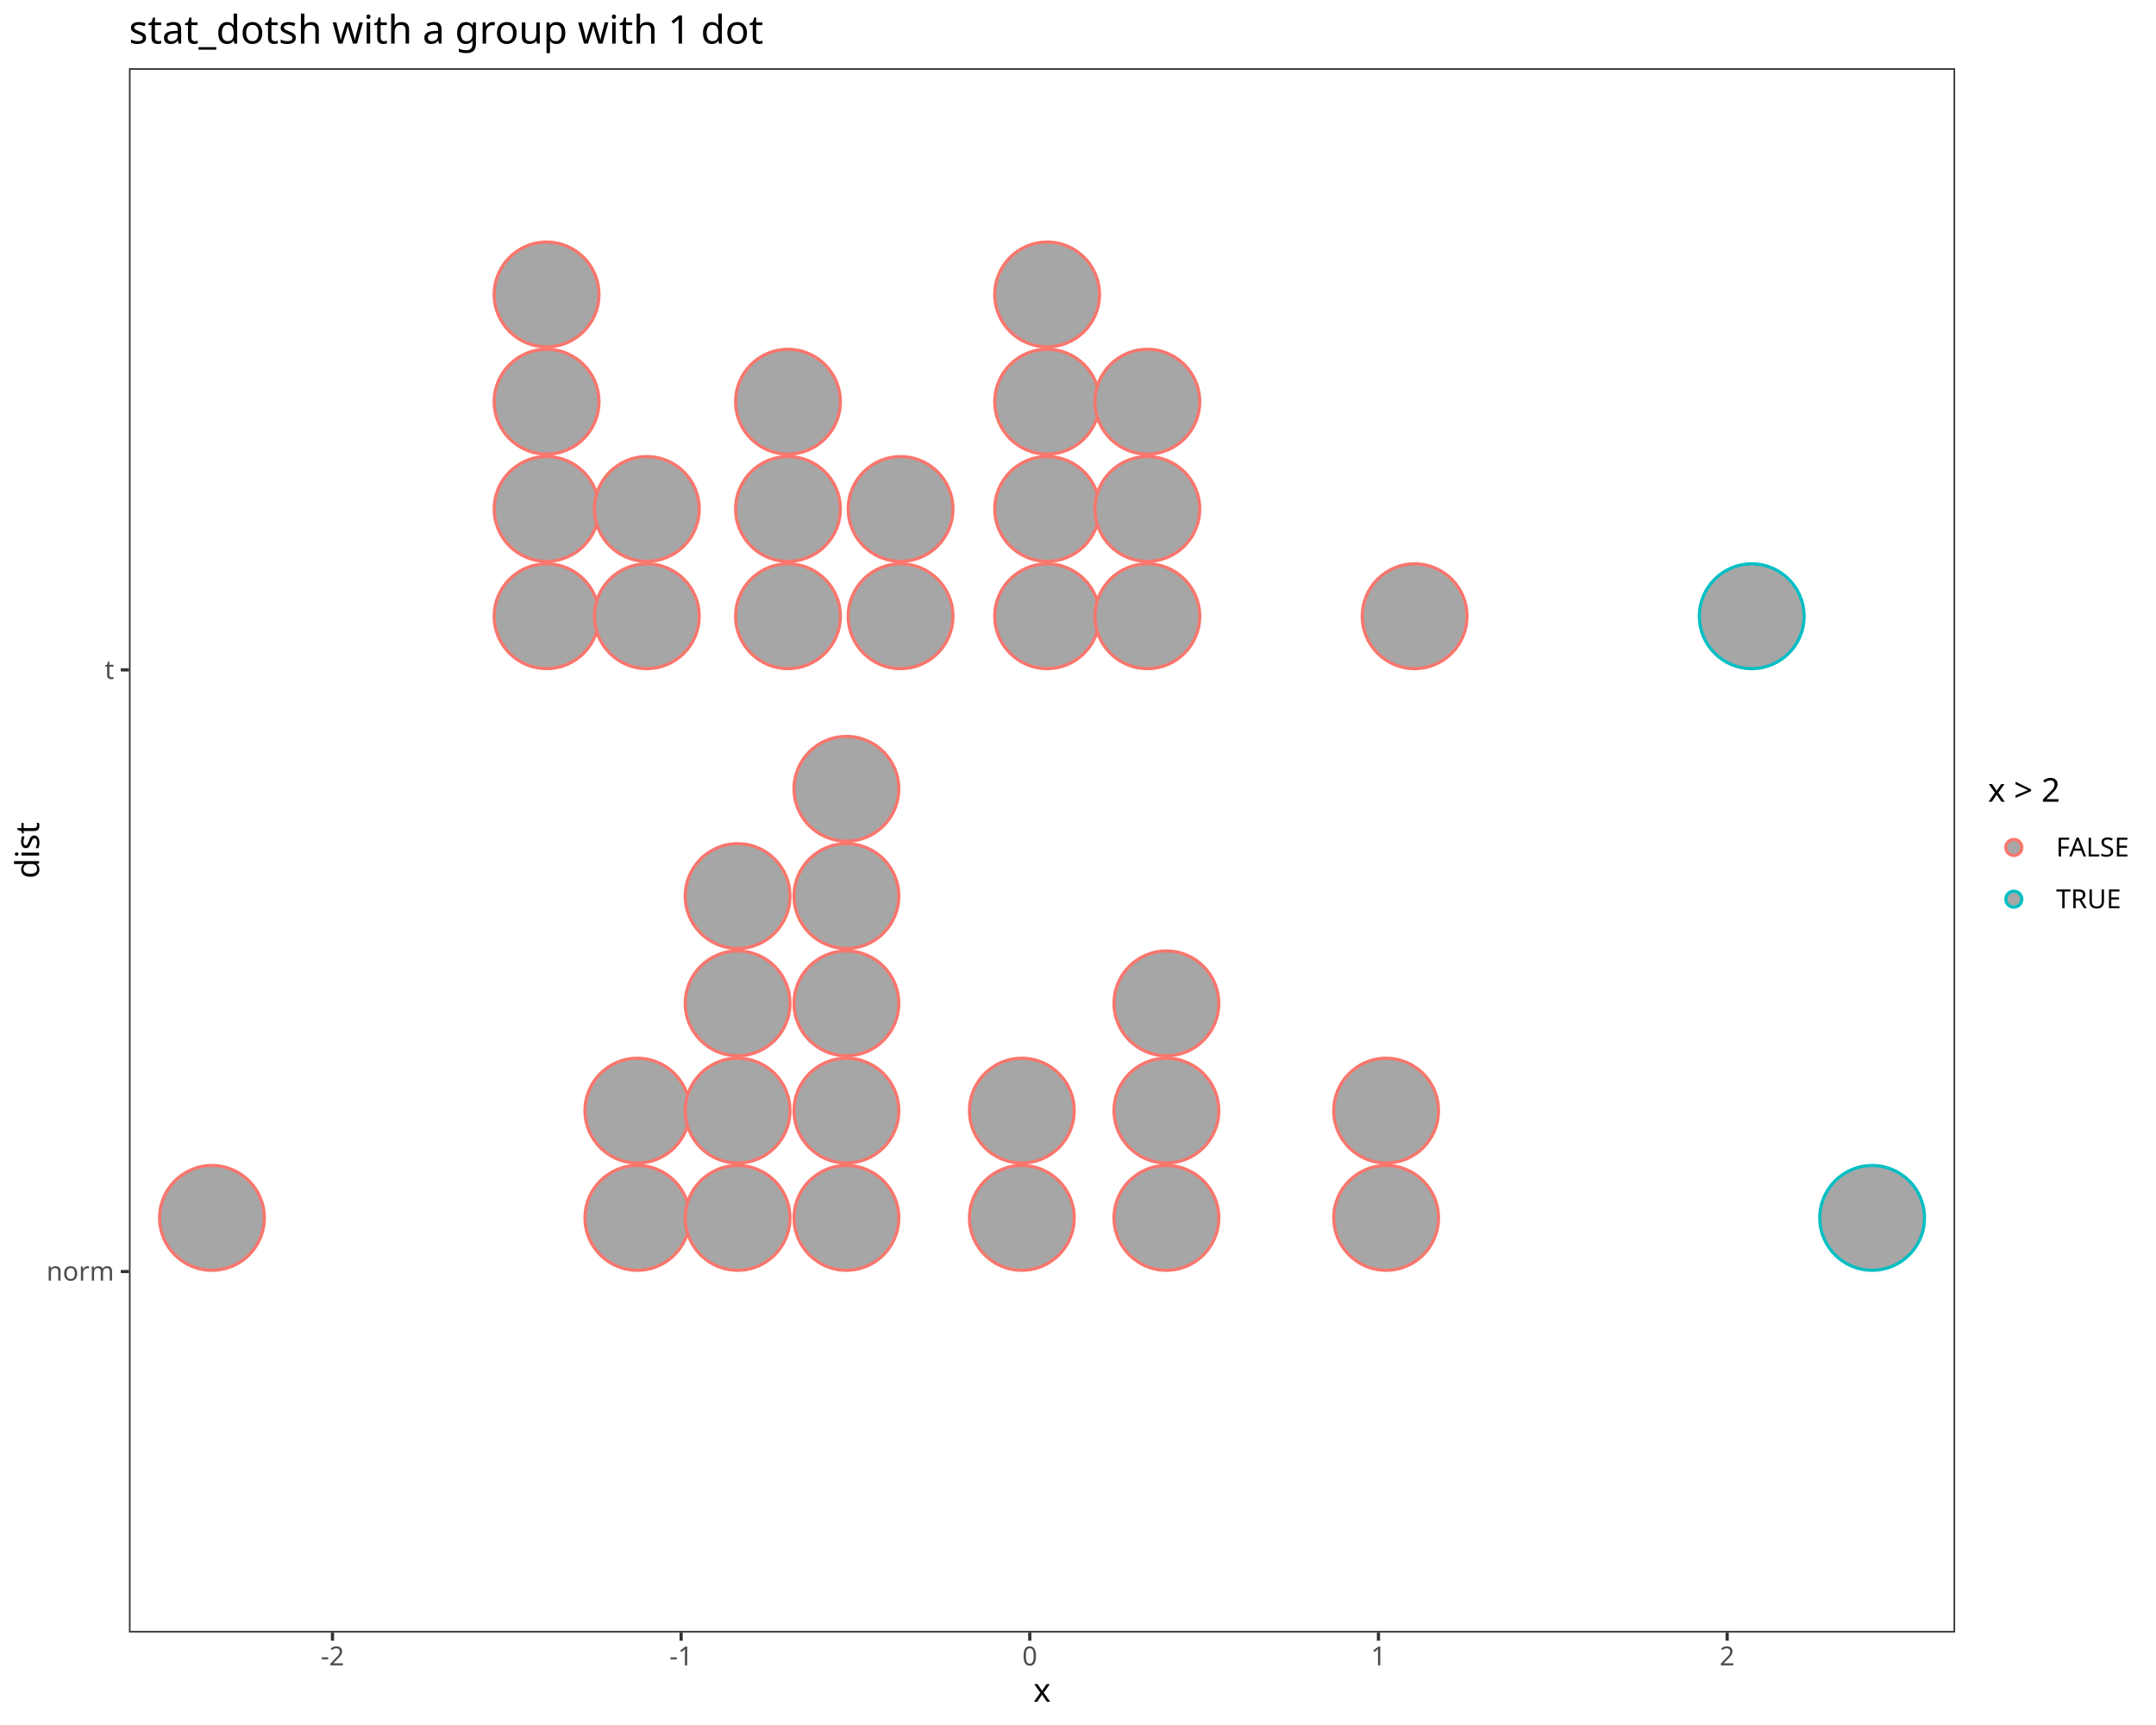
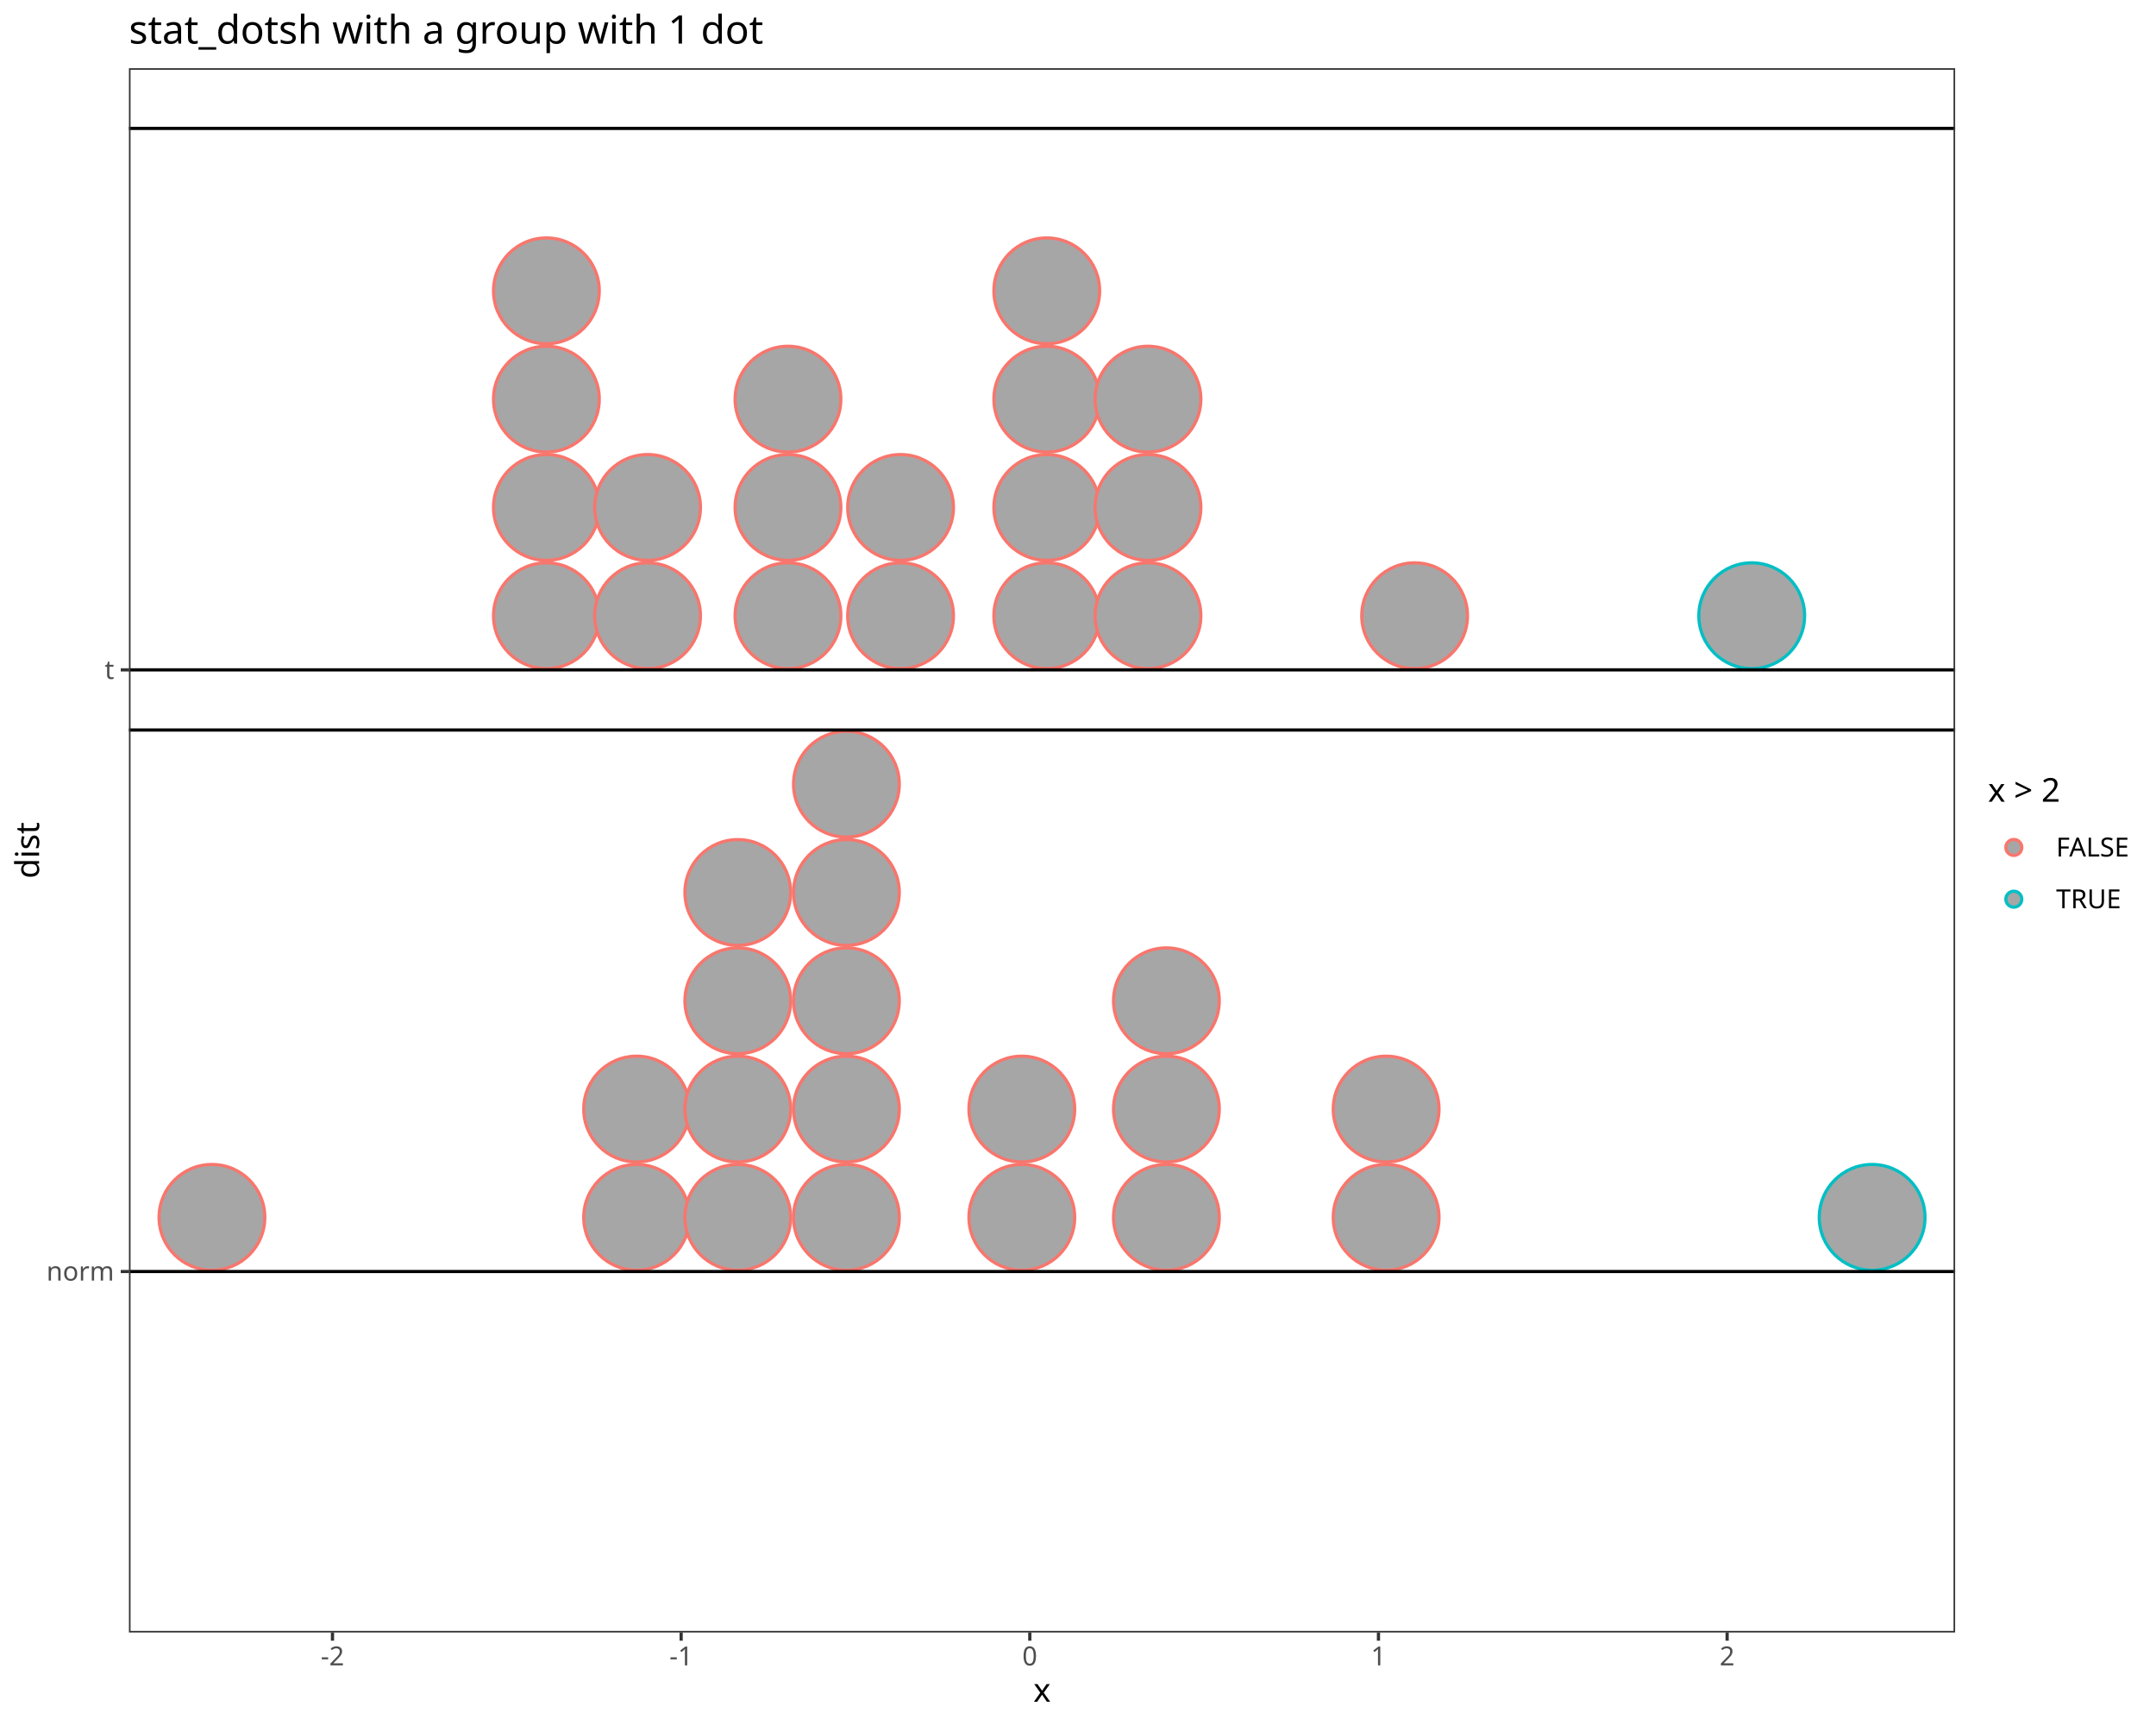
<svg xmlns="http://www.w3.org/2000/svg" class="svglite" data-engine-version="2.0" width="720.00pt" height="576.00pt" viewBox="0 0 720.00 576.00">
  <defs>
    <style type="text/css">
    .svglite line, .svglite polyline, .svglite polygon, .svglite path, .svglite rect, .svglite circle {
      fill: none;
      stroke: #000000;
      stroke-linecap: round;
      stroke-linejoin: round;
      stroke-miterlimit: 10.00;
    }
  </style>
  </defs>
  <rect width="100%" height="100%" style="stroke: none; fill: #FFFFFF;" />
  <defs>
    <clipPath id="cpMC4wMHw3MjAuMDB8MC4wMHw1NzYuMDA=">
      <rect x="0.00" y="0.00" width="720.00" height="576.00" />
    </clipPath>
  </defs>
  <g clip-path="url(#cpMC4wMHw3MjAuMDB8MC4wMHw1NzYuMDA=)">
    <rect x="0.00" y="0.00" width="720.00" height="576.00" style="stroke-width: 1.07; stroke: #FFFFFF; fill: #FFFFFF;" />
  </g>
  <defs>
    <clipPath id="cpNDMuMDZ8NjUyLjkyfDIyLjc4fDU0NS4xMQ==">
      <rect x="43.06" y="22.78" width="609.86" height="522.33" />
    </clipPath>
  </defs>
  <g clip-path="url(#cpNDMuMDZ8NjUyLjkyfDIyLjc4fDU0NS4xMQ==)">
    <rect x="43.06" y="22.78" width="609.86" height="522.33" style="stroke-width: 1.07; stroke: none; fill: #FFFFFF;" />
-     <circle cx="70.78" cy="406.67" r="17.49" style="stroke-width: 1.06; stroke: #F8766D; fill: #A6A6A6;" />
-     <circle cx="212.85" cy="406.67" r="17.49" style="stroke-width: 1.06; stroke: #F8766D; fill: #A6A6A6;" />
-     <circle cx="212.85" cy="370.85" r="17.49" style="stroke-width: 1.06; stroke: #F8766D; fill: #A6A6A6;" />
-     <circle cx="246.33" cy="406.67" r="17.49" style="stroke-width: 1.06; stroke: #F8766D; fill: #A6A6A6;" />
-     <circle cx="246.33" cy="370.85" r="17.49" style="stroke-width: 1.06; stroke: #F8766D; fill: #A6A6A6;" />
-     <circle cx="246.33" cy="335.03" r="17.49" style="stroke-width: 1.06; stroke: #F8766D; fill: #A6A6A6;" />
-     <circle cx="246.33" cy="299.21" r="17.49" style="stroke-width: 1.06; stroke: #F8766D; fill: #A6A6A6;" />
-     <circle cx="282.66" cy="406.67" r="17.49" style="stroke-width: 1.06; stroke: #F8766D; fill: #A6A6A6;" />
-     <circle cx="282.66" cy="370.85" r="17.49" style="stroke-width: 1.06; stroke: #F8766D; fill: #A6A6A6;" />
-     <circle cx="282.66" cy="335.03" r="17.49" style="stroke-width: 1.06; stroke: #F8766D; fill: #A6A6A6;" />
-     <circle cx="282.66" cy="299.21" r="17.49" style="stroke-width: 1.06; stroke: #F8766D; fill: #A6A6A6;" />
-     <circle cx="282.66" cy="263.39" r="17.49" style="stroke-width: 1.06; stroke: #F8766D; fill: #A6A6A6;" />
-     <circle cx="341.24" cy="406.67" r="17.49" style="stroke-width: 1.06; stroke: #F8766D; fill: #A6A6A6;" />
-     <circle cx="341.24" cy="370.85" r="17.49" style="stroke-width: 1.06; stroke: #F8766D; fill: #A6A6A6;" />
-     <circle cx="389.52" cy="406.67" r="17.49" style="stroke-width: 1.06; stroke: #F8766D; fill: #A6A6A6;" />
-     <circle cx="389.52" cy="370.85" r="17.49" style="stroke-width: 1.06; stroke: #F8766D; fill: #A6A6A6;" />
-     <circle cx="389.52" cy="335.03" r="17.49" style="stroke-width: 1.06; stroke: #F8766D; fill: #A6A6A6;" />
-     <circle cx="462.90" cy="406.67" r="17.49" style="stroke-width: 1.06; stroke: #F8766D; fill: #A6A6A6;" />
-     <circle cx="462.90" cy="370.85" r="17.49" style="stroke-width: 1.06; stroke: #F8766D; fill: #A6A6A6;" />
-     <circle cx="625.20" cy="406.67" r="17.49" style="stroke-width: 1.06; stroke: #00BFC4; fill: #A6A6A6;" />
-     <circle cx="182.53" cy="205.77" r="17.49" style="stroke-width: 1.06; stroke: #F8766D; fill: #A6A6A6;" />
-     <circle cx="182.53" cy="169.95" r="17.49" style="stroke-width: 1.06; stroke: #F8766D; fill: #A6A6A6;" />
-     <circle cx="182.53" cy="134.13" r="17.49" style="stroke-width: 1.06; stroke: #F8766D; fill: #A6A6A6;" />
-     <circle cx="182.53" cy="98.32" r="17.49" style="stroke-width: 1.06; stroke: #F8766D; fill: #A6A6A6;" />
-     <circle cx="216.01" cy="205.77" r="17.49" style="stroke-width: 1.06; stroke: #F8766D; fill: #A6A6A6;" />
-     <circle cx="216.01" cy="169.95" r="17.49" style="stroke-width: 1.06; stroke: #F8766D; fill: #A6A6A6;" />
-     <circle cx="263.15" cy="205.77" r="17.49" style="stroke-width: 1.06; stroke: #F8766D; fill: #A6A6A6;" />
-     <circle cx="263.15" cy="169.95" r="17.49" style="stroke-width: 1.06; stroke: #F8766D; fill: #A6A6A6;" />
-     <circle cx="263.15" cy="134.13" r="17.49" style="stroke-width: 1.06; stroke: #F8766D; fill: #A6A6A6;" />
-     <circle cx="300.75" cy="205.77" r="17.49" style="stroke-width: 1.06; stroke: #F8766D; fill: #A6A6A6;" />
-     <circle cx="300.75" cy="169.95" r="17.49" style="stroke-width: 1.06; stroke: #F8766D; fill: #A6A6A6;" />
-     <circle cx="349.69" cy="205.77" r="17.49" style="stroke-width: 1.06; stroke: #F8766D; fill: #A6A6A6;" />
-     <circle cx="349.69" cy="169.95" r="17.49" style="stroke-width: 1.06; stroke: #F8766D; fill: #A6A6A6;" />
-     <circle cx="349.69" cy="134.13" r="17.49" style="stroke-width: 1.06; stroke: #F8766D; fill: #A6A6A6;" />
-     <circle cx="349.69" cy="98.32" r="17.49" style="stroke-width: 1.06; stroke: #F8766D; fill: #A6A6A6;" />
-     <circle cx="383.16" cy="205.77" r="17.49" style="stroke-width: 1.06; stroke: #F8766D; fill: #A6A6A6;" />
-     <circle cx="383.16" cy="169.95" r="17.49" style="stroke-width: 1.06; stroke: #F8766D; fill: #A6A6A6;" />
-     <circle cx="383.16" cy="134.13" r="17.49" style="stroke-width: 1.06; stroke: #F8766D; fill: #A6A6A6;" />
-     <circle cx="472.42" cy="205.77" r="17.49" style="stroke-width: 1.06; stroke: #F8766D; fill: #A6A6A6;" />
-     <circle cx="584.99" cy="205.77" r="17.49" style="stroke-width: 1.06; stroke: #00BFC4; fill: #A6A6A6;" />
+     <circle cx="70.78" cy="406.49" r="17.66" style="stroke-width: 1.06; stroke: #F8766D; fill: #A6A6A6;" />
+     <circle cx="212.60" cy="406.49" r="17.66" style="stroke-width: 1.06; stroke: #F8766D; fill: #A6A6A6;" />
+     <circle cx="212.60" cy="370.33" r="17.66" style="stroke-width: 1.06; stroke: #F8766D; fill: #A6A6A6;" />
+     <circle cx="246.39" cy="406.49" r="17.66" style="stroke-width: 1.06; stroke: #F8766D; fill: #A6A6A6;" />
+     <circle cx="246.39" cy="370.33" r="17.66" style="stroke-width: 1.06; stroke: #F8766D; fill: #A6A6A6;" />
+     <circle cx="246.39" cy="334.17" r="17.66" style="stroke-width: 1.06; stroke: #F8766D; fill: #A6A6A6;" />
+     <circle cx="246.39" cy="298.01" r="17.66" style="stroke-width: 1.06; stroke: #F8766D; fill: #A6A6A6;" />
+     <circle cx="282.66" cy="406.49" r="17.66" style="stroke-width: 1.06; stroke: #F8766D; fill: #A6A6A6;" />
+     <circle cx="282.66" cy="370.33" r="17.66" style="stroke-width: 1.06; stroke: #F8766D; fill: #A6A6A6;" />
+     <circle cx="282.66" cy="334.17" r="17.66" style="stroke-width: 1.06; stroke: #F8766D; fill: #A6A6A6;" />
+     <circle cx="282.66" cy="298.01" r="17.66" style="stroke-width: 1.06; stroke: #F8766D; fill: #A6A6A6;" />
+     <circle cx="282.66" cy="261.85" r="17.66" style="stroke-width: 1.06; stroke: #F8766D; fill: #A6A6A6;" />
+     <circle cx="341.24" cy="406.49" r="17.66" style="stroke-width: 1.06; stroke: #F8766D; fill: #A6A6A6;" />
+     <circle cx="341.24" cy="370.33" r="17.66" style="stroke-width: 1.06; stroke: #F8766D; fill: #A6A6A6;" />
+     <circle cx="389.52" cy="406.49" r="17.66" style="stroke-width: 1.06; stroke: #F8766D; fill: #A6A6A6;" />
+     <circle cx="389.52" cy="370.33" r="17.66" style="stroke-width: 1.06; stroke: #F8766D; fill: #A6A6A6;" />
+     <circle cx="389.52" cy="334.17" r="17.66" style="stroke-width: 1.06; stroke: #F8766D; fill: #A6A6A6;" />
+     <circle cx="462.90" cy="406.49" r="17.66" style="stroke-width: 1.06; stroke: #F8766D; fill: #A6A6A6;" />
+     <circle cx="462.90" cy="370.33" r="17.66" style="stroke-width: 1.06; stroke: #F8766D; fill: #A6A6A6;" />
+     <circle cx="625.20" cy="406.49" r="17.66" style="stroke-width: 1.06; stroke: #00BFC4; fill: #A6A6A6;" />
+     <circle cx="182.47" cy="205.60" r="17.66" style="stroke-width: 1.06; stroke: #F8766D; fill: #A6A6A6;" />
+     <circle cx="182.47" cy="169.44" r="17.66" style="stroke-width: 1.06; stroke: #F8766D; fill: #A6A6A6;" />
+     <circle cx="182.47" cy="133.28" r="17.66" style="stroke-width: 1.06; stroke: #F8766D; fill: #A6A6A6;" />
+     <circle cx="182.47" cy="97.11" r="17.66" style="stroke-width: 1.06; stroke: #F8766D; fill: #A6A6A6;" />
+     <circle cx="216.26" cy="205.60" r="17.66" style="stroke-width: 1.06; stroke: #F8766D; fill: #A6A6A6;" />
+     <circle cx="216.26" cy="169.44" r="17.66" style="stroke-width: 1.06; stroke: #F8766D; fill: #A6A6A6;" />
+     <circle cx="263.15" cy="205.60" r="17.66" style="stroke-width: 1.06; stroke: #F8766D; fill: #A6A6A6;" />
+     <circle cx="263.15" cy="169.44" r="17.66" style="stroke-width: 1.06; stroke: #F8766D; fill: #A6A6A6;" />
+     <circle cx="263.15" cy="133.28" r="17.66" style="stroke-width: 1.06; stroke: #F8766D; fill: #A6A6A6;" />
+     <circle cx="300.75" cy="205.60" r="17.66" style="stroke-width: 1.06; stroke: #F8766D; fill: #A6A6A6;" />
+     <circle cx="300.75" cy="169.44" r="17.66" style="stroke-width: 1.06; stroke: #F8766D; fill: #A6A6A6;" />
+     <circle cx="349.57" cy="205.60" r="17.66" style="stroke-width: 1.06; stroke: #F8766D; fill: #A6A6A6;" />
+     <circle cx="349.57" cy="169.44" r="17.66" style="stroke-width: 1.06; stroke: #F8766D; fill: #A6A6A6;" />
+     <circle cx="349.57" cy="133.28" r="17.66" style="stroke-width: 1.06; stroke: #F8766D; fill: #A6A6A6;" />
+     <circle cx="349.57" cy="97.11" r="17.66" style="stroke-width: 1.06; stroke: #F8766D; fill: #A6A6A6;" />
+     <circle cx="383.37" cy="205.60" r="17.66" style="stroke-width: 1.06; stroke: #F8766D; fill: #A6A6A6;" />
+     <circle cx="383.37" cy="169.44" r="17.66" style="stroke-width: 1.06; stroke: #F8766D; fill: #A6A6A6;" />
+     <circle cx="383.37" cy="133.28" r="17.66" style="stroke-width: 1.06; stroke: #F8766D; fill: #A6A6A6;" />
+     <circle cx="472.42" cy="205.60" r="17.66" style="stroke-width: 1.06; stroke: #F8766D; fill: #A6A6A6;" />
+     <circle cx="584.99" cy="205.60" r="17.66" style="stroke-width: 1.06; stroke: #00BFC4; fill: #A6A6A6;" />
+     <line x1="43.06" y1="424.58" x2="652.92" y2="424.58" style="stroke-width: 1.07; stroke-linecap: butt;" />
+     <line x1="43.06" y1="243.77" x2="652.92" y2="243.77" style="stroke-width: 1.07; stroke-linecap: butt;" />
+     <line x1="43.06" y1="223.68" x2="652.92" y2="223.68" style="stroke-width: 1.07; stroke-linecap: butt;" />
+     <line x1="43.06" y1="42.87" x2="652.92" y2="42.87" style="stroke-width: 1.07; stroke-linecap: butt;" />
    <rect x="43.06" y="22.78" width="609.86" height="522.33" style="stroke-width: 1.07; stroke: #333333;" />
  </g>
  <g clip-path="url(#cpMC4wMHw3MjAuMDB8MC4wMHw1NzYuMDA=)">
    <text x="38.13" y="427.60" text-anchor="end" style="font-size: 8.80px; fill: #4D4D4D; font-family: sans;" textLength="20.05px" lengthAdjust="spacingAndGlyphs">norm</text>
    <text x="38.13" y="226.71" text-anchor="end" style="font-size: 8.80px; fill: #4D4D4D; font-family: sans;" textLength="2.44px" lengthAdjust="spacingAndGlyphs">t</text>
    <polyline points="40.32,424.58 43.06,424.58 " style="stroke-width: 1.07; stroke: #333333; stroke-linecap: butt;" />
    <polyline points="40.32,223.68 43.06,223.68 " style="stroke-width: 1.07; stroke: #333333; stroke-linecap: butt;" />
    <polyline points="111.03,547.85 111.03,545.11 " style="stroke-width: 1.07; stroke: #333333; stroke-linecap: butt;" />
    <polyline points="227.47,547.85 227.47,545.11 " style="stroke-width: 1.07; stroke: #333333; stroke-linecap: butt;" />
    <polyline points="343.90,547.85 343.90,545.11 " style="stroke-width: 1.07; stroke: #333333; stroke-linecap: butt;" />
    <polyline points="460.34,547.85 460.34,545.11 " style="stroke-width: 1.07; stroke: #333333; stroke-linecap: butt;" />
    <polyline points="576.78,547.85 576.78,545.11 " style="stroke-width: 1.07; stroke: #333333; stroke-linecap: butt;" />
    <text x="111.03" y="556.10" text-anchor="middle" style="font-size: 8.80px; fill: #4D4D4D; font-family: sans;" textLength="7.82px" lengthAdjust="spacingAndGlyphs">-2</text>
    <text x="227.47" y="556.10" text-anchor="middle" style="font-size: 8.80px; fill: #4D4D4D; font-family: sans;" textLength="7.82px" lengthAdjust="spacingAndGlyphs">-1</text>
    <text x="343.90" y="556.10" text-anchor="middle" style="font-size: 8.80px; fill: #4D4D4D; font-family: sans;" textLength="4.89px" lengthAdjust="spacingAndGlyphs">0</text>
    <text x="460.34" y="556.10" text-anchor="middle" style="font-size: 8.80px; fill: #4D4D4D; font-family: sans;" textLength="4.89px" lengthAdjust="spacingAndGlyphs">1</text>
    <text x="576.78" y="556.10" text-anchor="middle" style="font-size: 8.80px; fill: #4D4D4D; font-family: sans;" textLength="4.89px" lengthAdjust="spacingAndGlyphs">2</text>
    <text x="347.99" y="568.24" text-anchor="middle" style="font-size: 11.00px; font-family: sans;" textLength="5.50px" lengthAdjust="spacingAndGlyphs">x</text>
    <text transform="translate(13.05,283.95) rotate(-90)" text-anchor="middle" style="font-size: 11.00px; font-family: sans;" textLength="17.12px" lengthAdjust="spacingAndGlyphs">dist</text>
    <rect x="663.88" y="259.00" width="50.64" height="49.89" style="stroke-width: 1.07; stroke: none; fill: #FFFFFF;" />
    <text x="663.88" y="267.71" style="font-size: 11.00px; font-family: sans;" textLength="24.16px" lengthAdjust="spacingAndGlyphs">x &gt; 2</text>
    <rect x="663.88" y="274.33" width="17.28" height="17.28" style="stroke-width: 1.07; stroke: none; fill: #FFFFFF;" />
    <circle cx="672.52" cy="282.97" r="2.67" style="stroke-width: 1.06; stroke: #F8766D; fill: #A6A6A6;" />
    <rect x="663.88" y="291.61" width="17.28" height="17.28" style="stroke-width: 1.07; stroke: none; fill: #FFFFFF;" />
    <circle cx="672.52" cy="300.25" r="2.67" style="stroke-width: 1.06; stroke: #00BFC4; fill: #A6A6A6;" />
    <text x="686.64" y="286.00" style="font-size: 8.80px; font-family: sans;" textLength="27.88px" lengthAdjust="spacingAndGlyphs">FALSE</text>
    <text x="686.64" y="303.28" style="font-size: 8.80px; font-family: sans;" textLength="23.96px" lengthAdjust="spacingAndGlyphs">TRUE</text>
    <text x="43.06" y="14.56" style="font-size: 13.20px; font-family: sans;" textLength="196.67px" lengthAdjust="spacingAndGlyphs">stat_dotsh with a group with 1 dot</text>
  </g>
</svg>
